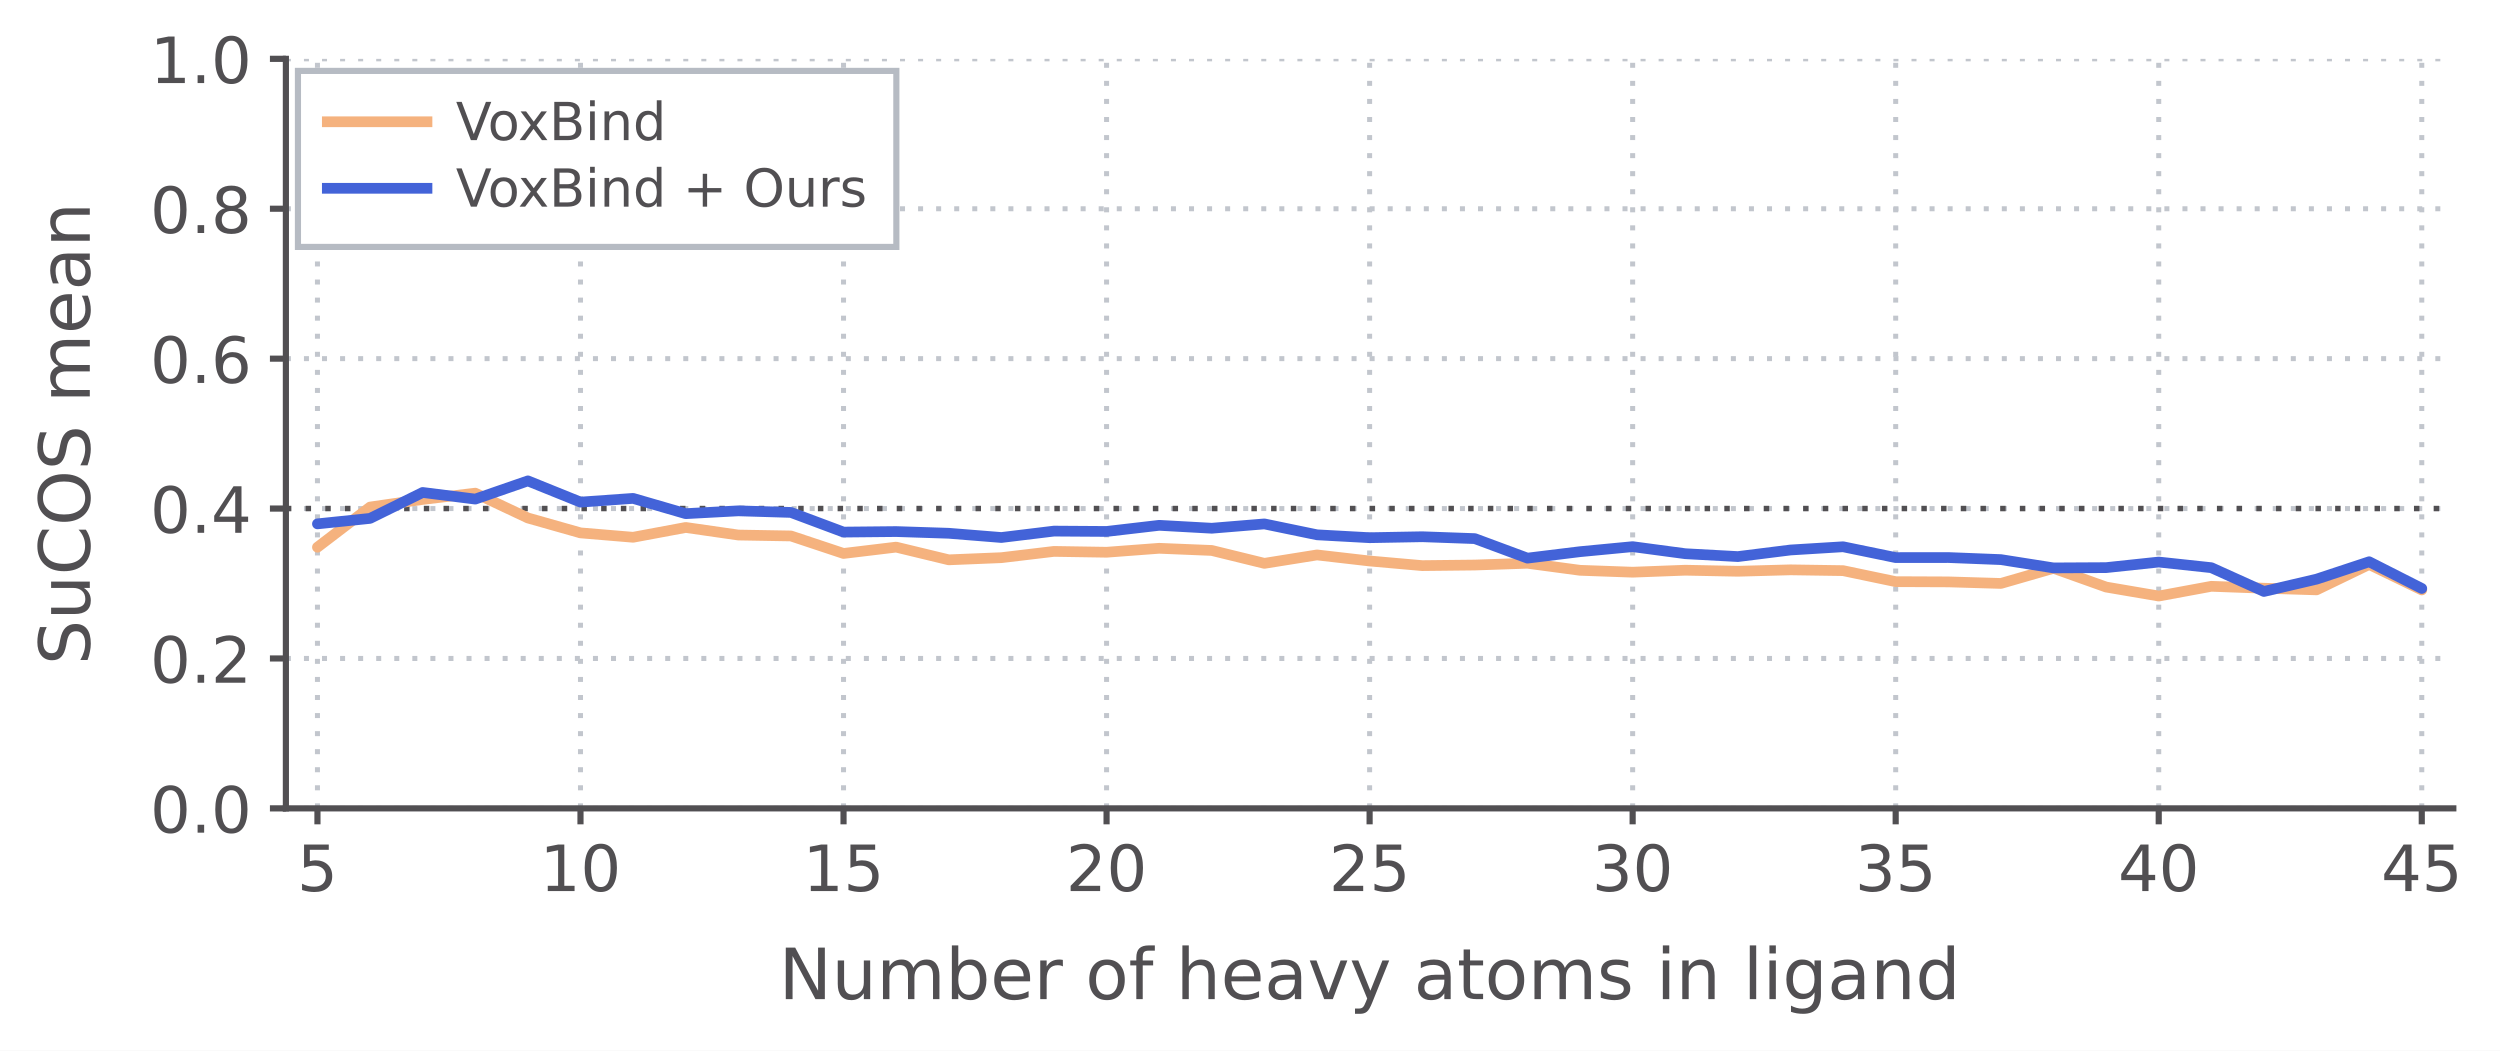
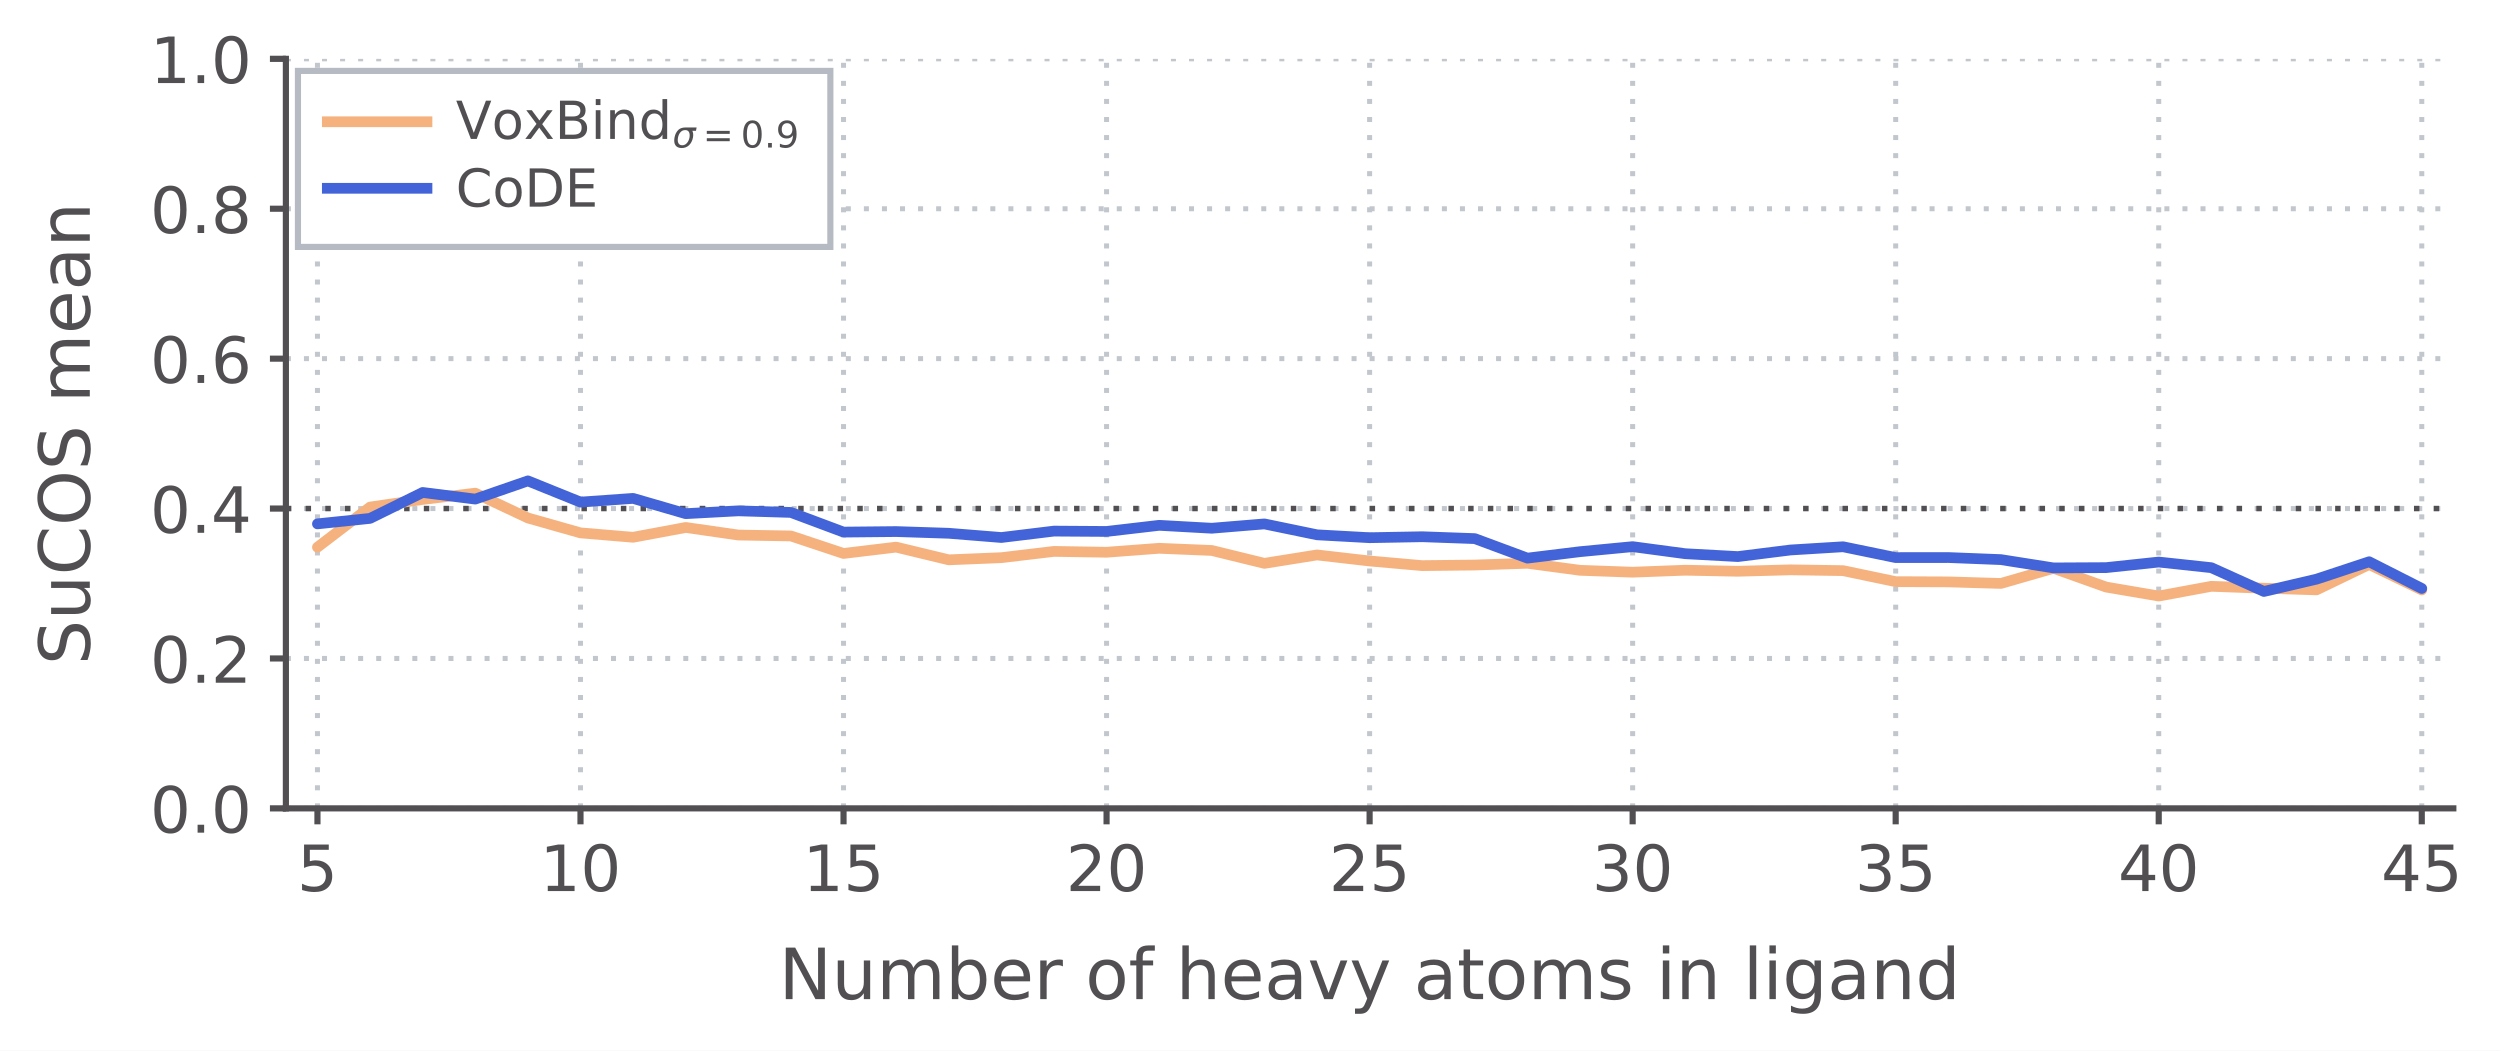
<svg xmlns="http://www.w3.org/2000/svg" xmlns:xlink="http://www.w3.org/1999/xlink" width="548.1pt" height="230.353pt" viewBox="0 0 548.1 230.353" version="1.1">
  <defs>
    <style type="text/css">*{stroke-linejoin: round; stroke-linecap: butt}</style>
  </defs>
  <g id="figure_1">
    <g id="patch_1">
      <path d="M 0 230.353  L 548.1 230.353  L 548.1 0  L 0 0  z " style="fill: #ffffff" />
    </g>
    <g id="axes_1">
      <g id="patch_2">
        <path d="M 62.677 177.226  L 537.868 177.226  L 537.868 12.9  L 62.677 12.9  z " style="fill: #ffffff" />
      </g>
      <g id="matplotlib.axis_1">
        <g id="xtick_1">
          <g id="line2d_1">
-             <path d="M 69.598 177.226  L 69.598 12.9  " clip-path="url(#pcf8997c2ec)" style="fill: none; stroke-dasharray: 1.1,2.86; stroke-dashoffset: 0; stroke: #c2c6cd; stroke-width: 1.1" />
+             <path d="M 69.598 177.226  L 69.598 12.9  " clip-path="url(#p517bc1e9b8)" style="fill: none; stroke-dasharray: 1.1,2.86; stroke-dashoffset: 0; stroke: #c2c6cd; stroke-width: 1.1" />
          </g>
          <g id="line2d_2">
            <defs>
-               <path id="mf7c7c2ed5a" d="M 0 0  L 0 3.5  " style="stroke: #514f52; stroke-width: 1.35" />
+               <path id="md07acb7318" d="M 0 0  L 0 3.5  " style="stroke: #514f52; stroke-width: 1.35" />
            </defs>
            <g>
-               <use xlink:href="#mf7c7c2ed5a" x="69.598" y="177.226" style="fill: #514f52; stroke: #514f52; stroke-width: 1.35" />
+               <use xlink:href="#md07acb7318" x="69.598" y="177.226" style="fill: #514f52; stroke: #514f52; stroke-width: 1.35" />
            </g>
          </g>
          <g id="text_1">
            <text style="font-size: 14px; font-family: 'DejaVu Sans'; text-anchor: middle; fill: #514f52" x="69.598" y="195.364" transform="rotate(-0 69.59753 195.3637)">5</text>
          </g>
        </g>
        <g id="xtick_2">
          <g id="line2d_3">
-             <path d="M 127.266 177.226  L 127.266 12.9  " clip-path="url(#pcf8997c2ec)" style="fill: none; stroke-dasharray: 1.1,2.86; stroke-dashoffset: 0; stroke: #c2c6cd; stroke-width: 1.1" />
+             <path d="M 127.266 177.226  L 127.266 12.9  " clip-path="url(#p517bc1e9b8)" style="fill: none; stroke-dasharray: 1.1,2.86; stroke-dashoffset: 0; stroke: #c2c6cd; stroke-width: 1.1" />
          </g>
          <g id="line2d_4">
            <g>
-               <use xlink:href="#mf7c7c2ed5a" x="127.266" y="177.226" style="fill: #514f52; stroke: #514f52; stroke-width: 1.35" />
+               <use xlink:href="#md07acb7318" x="127.266" y="177.226" style="fill: #514f52; stroke: #514f52; stroke-width: 1.35" />
            </g>
          </g>
          <g id="text_2">
            <text style="font-size: 14px; font-family: 'DejaVu Sans'; text-anchor: middle; fill: #514f52" x="127.266" y="195.364" transform="rotate(-0 127.2663 195.3637)">10</text>
          </g>
        </g>
        <g id="xtick_3">
          <g id="line2d_5">
-             <path d="M 184.935 177.226  L 184.935 12.9  " clip-path="url(#pcf8997c2ec)" style="fill: none; stroke-dasharray: 1.1,2.86; stroke-dashoffset: 0; stroke: #c2c6cd; stroke-width: 1.1" />
+             <path d="M 184.935 177.226  L 184.935 12.9  " clip-path="url(#p517bc1e9b8)" style="fill: none; stroke-dasharray: 1.1,2.86; stroke-dashoffset: 0; stroke: #c2c6cd; stroke-width: 1.1" />
          </g>
          <g id="line2d_6">
            <g>
-               <use xlink:href="#mf7c7c2ed5a" x="184.935" y="177.226" style="fill: #514f52; stroke: #514f52; stroke-width: 1.35" />
+               <use xlink:href="#md07acb7318" x="184.935" y="177.226" style="fill: #514f52; stroke: #514f52; stroke-width: 1.35" />
            </g>
          </g>
          <g id="text_3">
            <text style="font-size: 14px; font-family: 'DejaVu Sans'; text-anchor: middle; fill: #514f52" x="184.935" y="195.364" transform="rotate(-0 184.9351 195.3637)">15</text>
          </g>
        </g>
        <g id="xtick_4">
          <g id="line2d_7">
-             <path d="M 242.604 177.226  L 242.604 12.9  " clip-path="url(#pcf8997c2ec)" style="fill: none; stroke-dasharray: 1.1,2.86; stroke-dashoffset: 0; stroke: #c2c6cd; stroke-width: 1.1" />
+             <path d="M 242.604 177.226  L 242.604 12.9  " clip-path="url(#p517bc1e9b8)" style="fill: none; stroke-dasharray: 1.1,2.86; stroke-dashoffset: 0; stroke: #c2c6cd; stroke-width: 1.1" />
          </g>
          <g id="line2d_8">
            <g>
-               <use xlink:href="#mf7c7c2ed5a" x="242.604" y="177.226" style="fill: #514f52; stroke: #514f52; stroke-width: 1.35" />
+               <use xlink:href="#md07acb7318" x="242.604" y="177.226" style="fill: #514f52; stroke: #514f52; stroke-width: 1.35" />
            </g>
          </g>
          <g id="text_4">
            <text style="font-size: 14px; font-family: 'DejaVu Sans'; text-anchor: middle; fill: #514f52" x="242.604" y="195.364" transform="rotate(-0 242.6038 195.3637)">20</text>
          </g>
        </g>
        <g id="xtick_5">
          <g id="line2d_9">
-             <path d="M 300.273 177.226  L 300.273 12.9  " clip-path="url(#pcf8997c2ec)" style="fill: none; stroke-dasharray: 1.1,2.86; stroke-dashoffset: 0; stroke: #c2c6cd; stroke-width: 1.1" />
+             <path d="M 300.273 177.226  L 300.273 12.9  " clip-path="url(#p517bc1e9b8)" style="fill: none; stroke-dasharray: 1.1,2.86; stroke-dashoffset: 0; stroke: #c2c6cd; stroke-width: 1.1" />
          </g>
          <g id="line2d_10">
            <g>
-               <use xlink:href="#mf7c7c2ed5a" x="300.273" y="177.226" style="fill: #514f52; stroke: #514f52; stroke-width: 1.35" />
+               <use xlink:href="#md07acb7318" x="300.273" y="177.226" style="fill: #514f52; stroke: #514f52; stroke-width: 1.35" />
            </g>
          </g>
          <g id="text_5">
            <text style="font-size: 14px; font-family: 'DejaVu Sans'; text-anchor: middle; fill: #514f52" x="300.273" y="195.364" transform="rotate(-0 300.2726 195.3637)">25</text>
          </g>
        </g>
        <g id="xtick_6">
          <g id="line2d_11">
-             <path d="M 357.941 177.226  L 357.941 12.9  " clip-path="url(#pcf8997c2ec)" style="fill: none; stroke-dasharray: 1.1,2.86; stroke-dashoffset: 0; stroke: #c2c6cd; stroke-width: 1.1" />
+             <path d="M 357.941 177.226  L 357.941 12.9  " clip-path="url(#p517bc1e9b8)" style="fill: none; stroke-dasharray: 1.1,2.86; stroke-dashoffset: 0; stroke: #c2c6cd; stroke-width: 1.1" />
          </g>
          <g id="line2d_12">
            <g>
-               <use xlink:href="#mf7c7c2ed5a" x="357.941" y="177.226" style="fill: #514f52; stroke: #514f52; stroke-width: 1.35" />
+               <use xlink:href="#md07acb7318" x="357.941" y="177.226" style="fill: #514f52; stroke: #514f52; stroke-width: 1.35" />
            </g>
          </g>
          <g id="text_6">
            <text style="font-size: 14px; font-family: 'DejaVu Sans'; text-anchor: middle; fill: #514f52" x="357.941" y="195.364" transform="rotate(-0 357.9414 195.3637)">30</text>
          </g>
        </g>
        <g id="xtick_7">
          <g id="line2d_13">
-             <path d="M 415.61 177.226  L 415.61 12.9  " clip-path="url(#pcf8997c2ec)" style="fill: none; stroke-dasharray: 1.1,2.86; stroke-dashoffset: 0; stroke: #c2c6cd; stroke-width: 1.1" />
+             <path d="M 415.61 177.226  L 415.61 12.9  " clip-path="url(#p517bc1e9b8)" style="fill: none; stroke-dasharray: 1.1,2.86; stroke-dashoffset: 0; stroke: #c2c6cd; stroke-width: 1.1" />
          </g>
          <g id="line2d_14">
            <g>
-               <use xlink:href="#mf7c7c2ed5a" x="415.61" y="177.226" style="fill: #514f52; stroke: #514f52; stroke-width: 1.35" />
+               <use xlink:href="#md07acb7318" x="415.61" y="177.226" style="fill: #514f52; stroke: #514f52; stroke-width: 1.35" />
            </g>
          </g>
          <g id="text_7">
            <text style="font-size: 14px; font-family: 'DejaVu Sans'; text-anchor: middle; fill: #514f52" x="415.61" y="195.364" transform="rotate(-0 415.6101 195.3637)">35</text>
          </g>
        </g>
        <g id="xtick_8">
          <g id="line2d_15">
-             <path d="M 473.279 177.226  L 473.279 12.9  " clip-path="url(#pcf8997c2ec)" style="fill: none; stroke-dasharray: 1.1,2.86; stroke-dashoffset: 0; stroke: #c2c6cd; stroke-width: 1.1" />
+             <path d="M 473.279 177.226  L 473.279 12.9  " clip-path="url(#p517bc1e9b8)" style="fill: none; stroke-dasharray: 1.1,2.86; stroke-dashoffset: 0; stroke: #c2c6cd; stroke-width: 1.1" />
          </g>
          <g id="line2d_16">
            <g>
-               <use xlink:href="#mf7c7c2ed5a" x="473.279" y="177.226" style="fill: #514f52; stroke: #514f52; stroke-width: 1.35" />
+               <use xlink:href="#md07acb7318" x="473.279" y="177.226" style="fill: #514f52; stroke: #514f52; stroke-width: 1.35" />
            </g>
          </g>
          <g id="text_8">
            <text style="font-size: 14px; font-family: 'DejaVu Sans'; text-anchor: middle; fill: #514f52" x="473.279" y="195.364" transform="rotate(-0 473.2789 195.3637)">40</text>
          </g>
        </g>
        <g id="xtick_9">
          <g id="line2d_17">
-             <path d="M 530.948 177.226  L 530.948 12.9  " clip-path="url(#pcf8997c2ec)" style="fill: none; stroke-dasharray: 1.1,2.86; stroke-dashoffset: 0; stroke: #c2c6cd; stroke-width: 1.1" />
+             <path d="M 530.948 177.226  L 530.948 12.9  " clip-path="url(#p517bc1e9b8)" style="fill: none; stroke-dasharray: 1.1,2.86; stroke-dashoffset: 0; stroke: #c2c6cd; stroke-width: 1.1" />
          </g>
          <g id="line2d_18">
            <g>
-               <use xlink:href="#mf7c7c2ed5a" x="530.948" y="177.226" style="fill: #514f52; stroke: #514f52; stroke-width: 1.35" />
+               <use xlink:href="#md07acb7318" x="530.948" y="177.226" style="fill: #514f52; stroke: #514f52; stroke-width: 1.35" />
            </g>
          </g>
          <g id="text_9">
            <text style="font-size: 14px; font-family: 'DejaVu Sans'; text-anchor: middle; fill: #514f52" x="530.948" y="195.364" transform="rotate(-0 530.9476 195.3637)">45</text>
          </g>
        </g>
        <g id="text_10">
          <text style="font-size: 15.5px; font-family: 'DejaVu Sans'; text-anchor: middle; fill: #514f52" x="300.273" y="219.053" transform="rotate(-0 300.2726 219.0529)">Number of heavy atoms in ligand</text>
        </g>
      </g>
      <g id="matplotlib.axis_2">
        <g id="ytick_1">
          <g id="line2d_19">
-             <path d="M 62.677 177.226  L 537.868 177.226  " clip-path="url(#pcf8997c2ec)" style="fill: none; stroke-dasharray: 1.1,2.86; stroke-dashoffset: 0; stroke: #c2c6cd; stroke-width: 1.1" />
+             <path d="M 62.677 177.226  L 537.868 177.226  " clip-path="url(#p517bc1e9b8)" style="fill: none; stroke-dasharray: 1.1,2.86; stroke-dashoffset: 0; stroke: #c2c6cd; stroke-width: 1.1" />
          </g>
          <g id="line2d_20">
            <defs>
-               <path id="m93018d6718" d="M 0 0  L -3.5 0  " style="stroke: #514f52; stroke-width: 1.35" />
+               <path id="m027636d336" d="M 0 0  L -3.5 0  " style="stroke: #514f52; stroke-width: 1.35" />
            </defs>
            <g>
-               <use xlink:href="#m93018d6718" x="62.677" y="177.226" style="fill: #514f52; stroke: #514f52; stroke-width: 1.35" />
+               <use xlink:href="#m027636d336" x="62.677" y="177.226" style="fill: #514f52; stroke: #514f52; stroke-width: 1.35" />
            </g>
          </g>
          <g id="text_11">
            <text style="font-size: 14px; font-family: 'DejaVu Sans'; text-anchor: end; fill: #514f52" x="55.177" y="182.545" transform="rotate(-0 55.17727 182.5448)">0.0</text>
          </g>
        </g>
        <g id="ytick_2">
          <g id="line2d_21">
-             <path d="M 62.677 144.361  L 537.868 144.361  " clip-path="url(#pcf8997c2ec)" style="fill: none; stroke-dasharray: 1.1,2.86; stroke-dashoffset: 0; stroke: #c2c6cd; stroke-width: 1.1" />
+             <path d="M 62.677 144.361  L 537.868 144.361  " clip-path="url(#p517bc1e9b8)" style="fill: none; stroke-dasharray: 1.1,2.86; stroke-dashoffset: 0; stroke: #c2c6cd; stroke-width: 1.1" />
          </g>
          <g id="line2d_22">
            <g>
-               <use xlink:href="#m93018d6718" x="62.677" y="144.361" style="fill: #514f52; stroke: #514f52; stroke-width: 1.35" />
+               <use xlink:href="#m027636d336" x="62.677" y="144.361" style="fill: #514f52; stroke: #514f52; stroke-width: 1.35" />
            </g>
          </g>
          <g id="text_12">
            <text style="font-size: 14px; font-family: 'DejaVu Sans'; text-anchor: end; fill: #514f52" x="55.177" y="149.68" transform="rotate(-0 55.17727 149.6796)">0.2</text>
          </g>
        </g>
        <g id="ytick_3">
          <g id="line2d_23">
-             <path d="M 62.677 111.496  L 537.868 111.496  " clip-path="url(#pcf8997c2ec)" style="fill: none; stroke-dasharray: 1.1,2.86; stroke-dashoffset: 0; stroke: #c2c6cd; stroke-width: 1.1" />
+             <path d="M 62.677 111.496  L 537.868 111.496  " clip-path="url(#p517bc1e9b8)" style="fill: none; stroke-dasharray: 1.1,2.86; stroke-dashoffset: 0; stroke: #c2c6cd; stroke-width: 1.1" />
          </g>
          <g id="line2d_24">
            <g>
-               <use xlink:href="#m93018d6718" x="62.677" y="111.496" style="fill: #514f52; stroke: #514f52; stroke-width: 1.35" />
+               <use xlink:href="#m027636d336" x="62.677" y="111.496" style="fill: #514f52; stroke: #514f52; stroke-width: 1.35" />
            </g>
          </g>
          <g id="text_13">
            <text style="font-size: 14px; font-family: 'DejaVu Sans'; text-anchor: end; fill: #514f52" x="55.177" y="116.814" transform="rotate(-0 55.17727 116.8145)">0.4</text>
          </g>
        </g>
        <g id="ytick_4">
          <g id="line2d_25">
-             <path d="M 62.677 78.63  L 537.868 78.63  " clip-path="url(#pcf8997c2ec)" style="fill: none; stroke-dasharray: 1.1,2.86; stroke-dashoffset: 0; stroke: #c2c6cd; stroke-width: 1.1" />
+             <path d="M 62.677 78.63  L 537.868 78.63  " clip-path="url(#p517bc1e9b8)" style="fill: none; stroke-dasharray: 1.1,2.86; stroke-dashoffset: 0; stroke: #c2c6cd; stroke-width: 1.1" />
          </g>
          <g id="line2d_26">
            <g>
-               <use xlink:href="#m93018d6718" x="62.677" y="78.63" style="fill: #514f52; stroke: #514f52; stroke-width: 1.35" />
+               <use xlink:href="#m027636d336" x="62.677" y="78.63" style="fill: #514f52; stroke: #514f52; stroke-width: 1.35" />
            </g>
          </g>
          <g id="text_14">
            <text style="font-size: 14px; font-family: 'DejaVu Sans'; text-anchor: end; fill: #514f52" x="55.177" y="83.949" transform="rotate(-0 55.17727 83.94928)">0.6</text>
          </g>
        </g>
        <g id="ytick_5">
          <g id="line2d_27">
-             <path d="M 62.677 45.765  L 537.868 45.765  " clip-path="url(#pcf8997c2ec)" style="fill: none; stroke-dasharray: 1.1,2.86; stroke-dashoffset: 0; stroke: #c2c6cd; stroke-width: 1.1" />
+             <path d="M 62.677 45.765  L 537.868 45.765  " clip-path="url(#p517bc1e9b8)" style="fill: none; stroke-dasharray: 1.1,2.86; stroke-dashoffset: 0; stroke: #c2c6cd; stroke-width: 1.1" />
          </g>
          <g id="line2d_28">
            <g>
-               <use xlink:href="#m93018d6718" x="62.677" y="45.765" style="fill: #514f52; stroke: #514f52; stroke-width: 1.35" />
+               <use xlink:href="#m027636d336" x="62.677" y="45.765" style="fill: #514f52; stroke: #514f52; stroke-width: 1.35" />
            </g>
          </g>
          <g id="text_15">
            <text style="font-size: 14px; font-family: 'DejaVu Sans'; text-anchor: end; fill: #514f52" x="55.177" y="51.084" transform="rotate(-0 55.17727 51.08409)">0.8</text>
          </g>
        </g>
        <g id="ytick_6">
          <g id="line2d_29">
-             <path d="M 62.677 12.9  L 537.868 12.9  " clip-path="url(#pcf8997c2ec)" style="fill: none; stroke-dasharray: 1.1,2.86; stroke-dashoffset: 0; stroke: #c2c6cd; stroke-width: 1.1" />
+             <path d="M 62.677 12.9  L 537.868 12.9  " clip-path="url(#p517bc1e9b8)" style="fill: none; stroke-dasharray: 1.1,2.86; stroke-dashoffset: 0; stroke: #c2c6cd; stroke-width: 1.1" />
          </g>
          <g id="line2d_30">
            <g>
-               <use xlink:href="#m93018d6718" x="62.677" y="12.9" style="fill: #514f52; stroke: #514f52; stroke-width: 1.35" />
+               <use xlink:href="#m027636d336" x="62.677" y="12.9" style="fill: #514f52; stroke: #514f52; stroke-width: 1.35" />
            </g>
          </g>
          <g id="text_16">
            <text style="font-size: 14px; font-family: 'DejaVu Sans'; text-anchor: end; fill: #514f52" x="55.177" y="18.219" transform="rotate(-0 55.17727 18.21891)">1.0</text>
          </g>
        </g>
        <g id="text_17">
          <text style="font-size: 15.5px; font-family: 'DejaVu Sans'; text-anchor: middle; fill: #514f52" x="19.689" y="95.063" transform="rotate(-90 19.68938 95.06296)">SuCOS mean</text>
        </g>
      </g>
      <g id="patch_3">
        <path d="M 62.677 177.226  L 62.677 12.9  " style="fill: none; stroke: #514f52; stroke-width: 1.35; stroke-linejoin: miter; stroke-linecap: square" />
      </g>
      <g id="patch_4">
        <path d="M 62.677 177.226  L 537.868 177.226  " style="fill: none; stroke: #514f52; stroke-width: 1.35; stroke-linejoin: miter; stroke-linecap: square" />
      </g>
      <g id="line2d_31">
-         <path d="M 62.677 111.496  L 537.868 111.496  " clip-path="url(#pcf8997c2ec)" style="fill: none; stroke-dasharray: 1.2,3.12; stroke-dashoffset: 0; stroke: #514f52; stroke-width: 1.2" />
+         <path d="M 62.677 111.496  L 537.868 111.496  " clip-path="url(#p517bc1e9b8)" style="fill: none; stroke-dasharray: 1.2,3.12; stroke-dashoffset: 0; stroke: #514f52; stroke-width: 1.2" />
      </g>
      <g id="line2d_32">
-         <path d="M 69.598 119.971  L 81.131 111.167  L 92.665 109.492  L 104.199 108.12  L 115.733 113.561  L 127.266 116.829  L 138.8 117.792  L 150.334 115.64  L 161.868 117.3  L 173.401 117.503  L 184.935 121.34  L 196.469 119.952  L 208.003 122.737  L 219.536 122.264  L 231.07 120.889  L 242.604 121.074  L 254.138 120.209  L 265.671 120.682  L 277.205 123.508  L 288.739 121.664  L 300.273 122.99  L 311.806 124.007  L 323.34 123.878  L 334.874 123.487  L 346.408 125.034  L 357.941 125.448  L 369.475 125.013  L 381.009 125.244  L 392.543 124.931  L 404.076 125.107  L 415.61 127.522  L 427.144 127.573  L 438.678 127.913  L 450.211 124.587  L 461.745 128.704  L 473.279 130.676  L 484.813 128.542  L 496.346 128.963  L 507.88 129.32  L 519.414 123.754  L 530.948 129.332  " clip-path="url(#pcf8997c2ec)" style="fill: none; stroke: #f5b27e; stroke-width: 2.35; stroke-linecap: round" />
+         <path d="M 69.598 119.971  L 81.131 111.167  L 92.665 109.492  L 104.199 108.12  L 115.733 113.561  L 127.266 116.829  L 138.8 117.792  L 150.334 115.64  L 161.868 117.3  L 173.401 117.503  L 184.935 121.34  L 196.469 119.952  L 208.003 122.737  L 219.536 122.264  L 231.07 120.889  L 242.604 121.074  L 254.138 120.209  L 265.671 120.682  L 277.205 123.508  L 288.739 121.664  L 300.273 122.99  L 311.806 124.007  L 323.34 123.878  L 334.874 123.487  L 346.408 125.034  L 357.941 125.448  L 369.475 125.013  L 381.009 125.244  L 392.543 124.931  L 404.076 125.107  L 415.61 127.522  L 427.144 127.573  L 438.678 127.913  L 450.211 124.587  L 461.745 128.704  L 473.279 130.676  L 484.813 128.542  L 496.346 128.963  L 507.88 129.32  L 519.414 123.754  L 530.948 129.332  " clip-path="url(#p517bc1e9b8)" style="fill: none; stroke: #f5b27e; stroke-width: 2.35; stroke-linecap: round" />
      </g>
      <g id="line2d_33">
-         <path d="M 69.598 114.852  L 81.131 113.653  L 92.665 107.967  L 104.199 109.421  L 115.733 105.427  L 127.266 110.084  L 138.8 109.266  L 150.334 112.615  L 161.868 111.996  L 173.401 112.344  L 184.935 116.657  L 196.469 116.54  L 208.003 116.915  L 219.536 117.842  L 231.07 116.438  L 242.604 116.516  L 254.138 115.172  L 265.671 115.811  L 277.205 114.863  L 288.739 117.251  L 300.273 117.885  L 311.806 117.674  L 323.34 118.086  L 334.874 122.366  L 346.408 120.95  L 357.941 119.849  L 369.475 121.394  L 381.009 122.025  L 392.543 120.579  L 404.076 119.871  L 415.61 122.248  L 427.144 122.235  L 438.678 122.69  L 450.211 124.51  L 461.745 124.446  L 473.279 123.222  L 484.813 124.46  L 496.346 129.671  L 507.88 126.975  L 519.414 123.16  L 530.948 129.013  " clip-path="url(#pcf8997c2ec)" style="fill: none; stroke: #4363d8; stroke-width: 2.35; stroke-linecap: round" />
+         <path d="M 69.598 114.852  L 81.131 113.653  L 92.665 107.967  L 104.199 109.421  L 115.733 105.427  L 127.266 110.084  L 138.8 109.266  L 150.334 112.615  L 161.868 111.996  L 173.401 112.344  L 184.935 116.657  L 196.469 116.54  L 208.003 116.915  L 219.536 117.842  L 231.07 116.438  L 242.604 116.516  L 254.138 115.172  L 265.671 115.811  L 277.205 114.863  L 288.739 117.251  L 300.273 117.885  L 311.806 117.674  L 323.34 118.086  L 334.874 122.366  L 346.408 120.95  L 357.941 119.849  L 369.475 121.394  L 381.009 122.025  L 392.543 120.579  L 404.076 119.871  L 415.61 122.248  L 427.144 122.235  L 438.678 122.69  L 450.211 124.51  L 461.745 124.446  L 473.279 123.222  L 484.813 124.46  L 496.346 129.671  L 507.88 126.975  L 519.414 123.16  L 530.948 129.013  " clip-path="url(#p517bc1e9b8)" style="fill: none; stroke: #4363d8; stroke-width: 2.35; stroke-linecap: round" />
      </g>
      <g id="legend_1">
        <g id="patch_5">
-           <path d="M 65.322 54.135  L 196.516 54.135  L 196.516 15.545  L 65.322 15.545  z " style="fill: #ffffff; stroke: #b6bbc3; stroke-width: 1.35; stroke-linejoin: miter" />
+           <path d="M 65.322 54.135  L 182.047 54.135  L 182.047 15.545  L 65.322 15.545  z " style="fill: #ffffff; stroke: #b6bbc3; stroke-width: 1.35; stroke-linejoin: miter" />
        </g>
        <g id="line2d_34">
          <path d="M 71.762 26.698  L 82.687 26.698  L 93.612 26.698  " style="fill: none; stroke: #f5b27e; stroke-width: 2.35; stroke-linecap: square" />
        </g>
        <g id="text_18">
-           <text style="font-size: 11.5px; font-family: 'DejaVu Sans'; text-anchor: start; fill: #514f52" x="99.937" y="30.723" transform="rotate(-0 99.93727 30.7232)">VoxBind</text>
+           <g style="fill: #514f52" transform="translate(99.93727 30.7232)">
+             <text>
+               <tspan x="0" y="-0.266" style="font-size: 11.5px; font-family: 'DejaVu Sans'; fill: #514f52">V</tspan>
+               <tspan x="7.867" y="-0.266" style="font-size: 11.5px; font-family: 'DejaVu Sans'; fill: #514f52">o</tspan>
+               <tspan x="14.903" y="-0.266" style="font-size: 11.5px; font-family: 'DejaVu Sans'; fill: #514f52">x</tspan>
+               <tspan x="21.708" y="-0.266" style="font-size: 11.5px; font-family: 'DejaVu Sans'; fill: #514f52">B</tspan>
+               <tspan x="29.598" y="-0.266" style="font-size: 11.5px; font-family: 'DejaVu Sans'; fill: #514f52">i</tspan>
+               <tspan x="32.793" y="-0.266" style="font-size: 11.5px; font-family: 'DejaVu Sans'; fill: #514f52">n</tspan>
+               <tspan x="40.082" y="-0.266" style="font-size: 11.5px; font-family: 'DejaVu Sans'; fill: #514f52">d</tspan>
+               <tspan x="47.492" y="1.623" style="font-style: oblique; font-size: 8.05px; font-family: 'DejaVu Sans'; fill: #514f52">σ</tspan>
+               <tspan x="54.162" y="1.623" style="font-size: 8.05px; font-family: 'DejaVu Sans'; fill: #514f52">=</tspan>
+               <tspan x="62.475" y="1.623" style="font-size: 8.05px; font-family: 'DejaVu Sans'; fill: #514f52">0</tspan>
+               <tspan x="67.597" y="1.623" style="font-size: 8.05px; font-family: 'DejaVu Sans'; fill: #514f52">.</tspan>
+               <tspan x="70.156" y="1.623" style="font-size: 8.05px; font-family: 'DejaVu Sans'; fill: #514f52">9</tspan>
+             </text>
+           </g>
        </g>
        <g id="line2d_35">
          <path d="M 71.762 41.278  L 82.687 41.278  L 93.612 41.278  " style="fill: none; stroke: #4363d8; stroke-width: 2.35; stroke-linecap: square" />
        </g>
        <g id="text_19">
-           <text style="font-size: 11.5px; font-family: 'DejaVu Sans'; text-anchor: start; fill: #514f52" x="99.937" y="45.303" transform="rotate(-0 99.93727 45.30305)">VoxBind + Ours</text>
+           <text style="font-size: 11.5px; font-family: 'DejaVu Sans'; text-anchor: start; fill: #514f52" x="99.937" y="45.303" transform="rotate(-0 99.93727 45.30305)">CoDE</text>
        </g>
      </g>
    </g>
  </g>
  <defs>
-     <clipPath id="pcf8997c2ec">
+     <clipPath id="p517bc1e9b8">
      <rect x="62.677" y="12.9" width="475.191" height="164.326" />
    </clipPath>
  </defs>
</svg>
